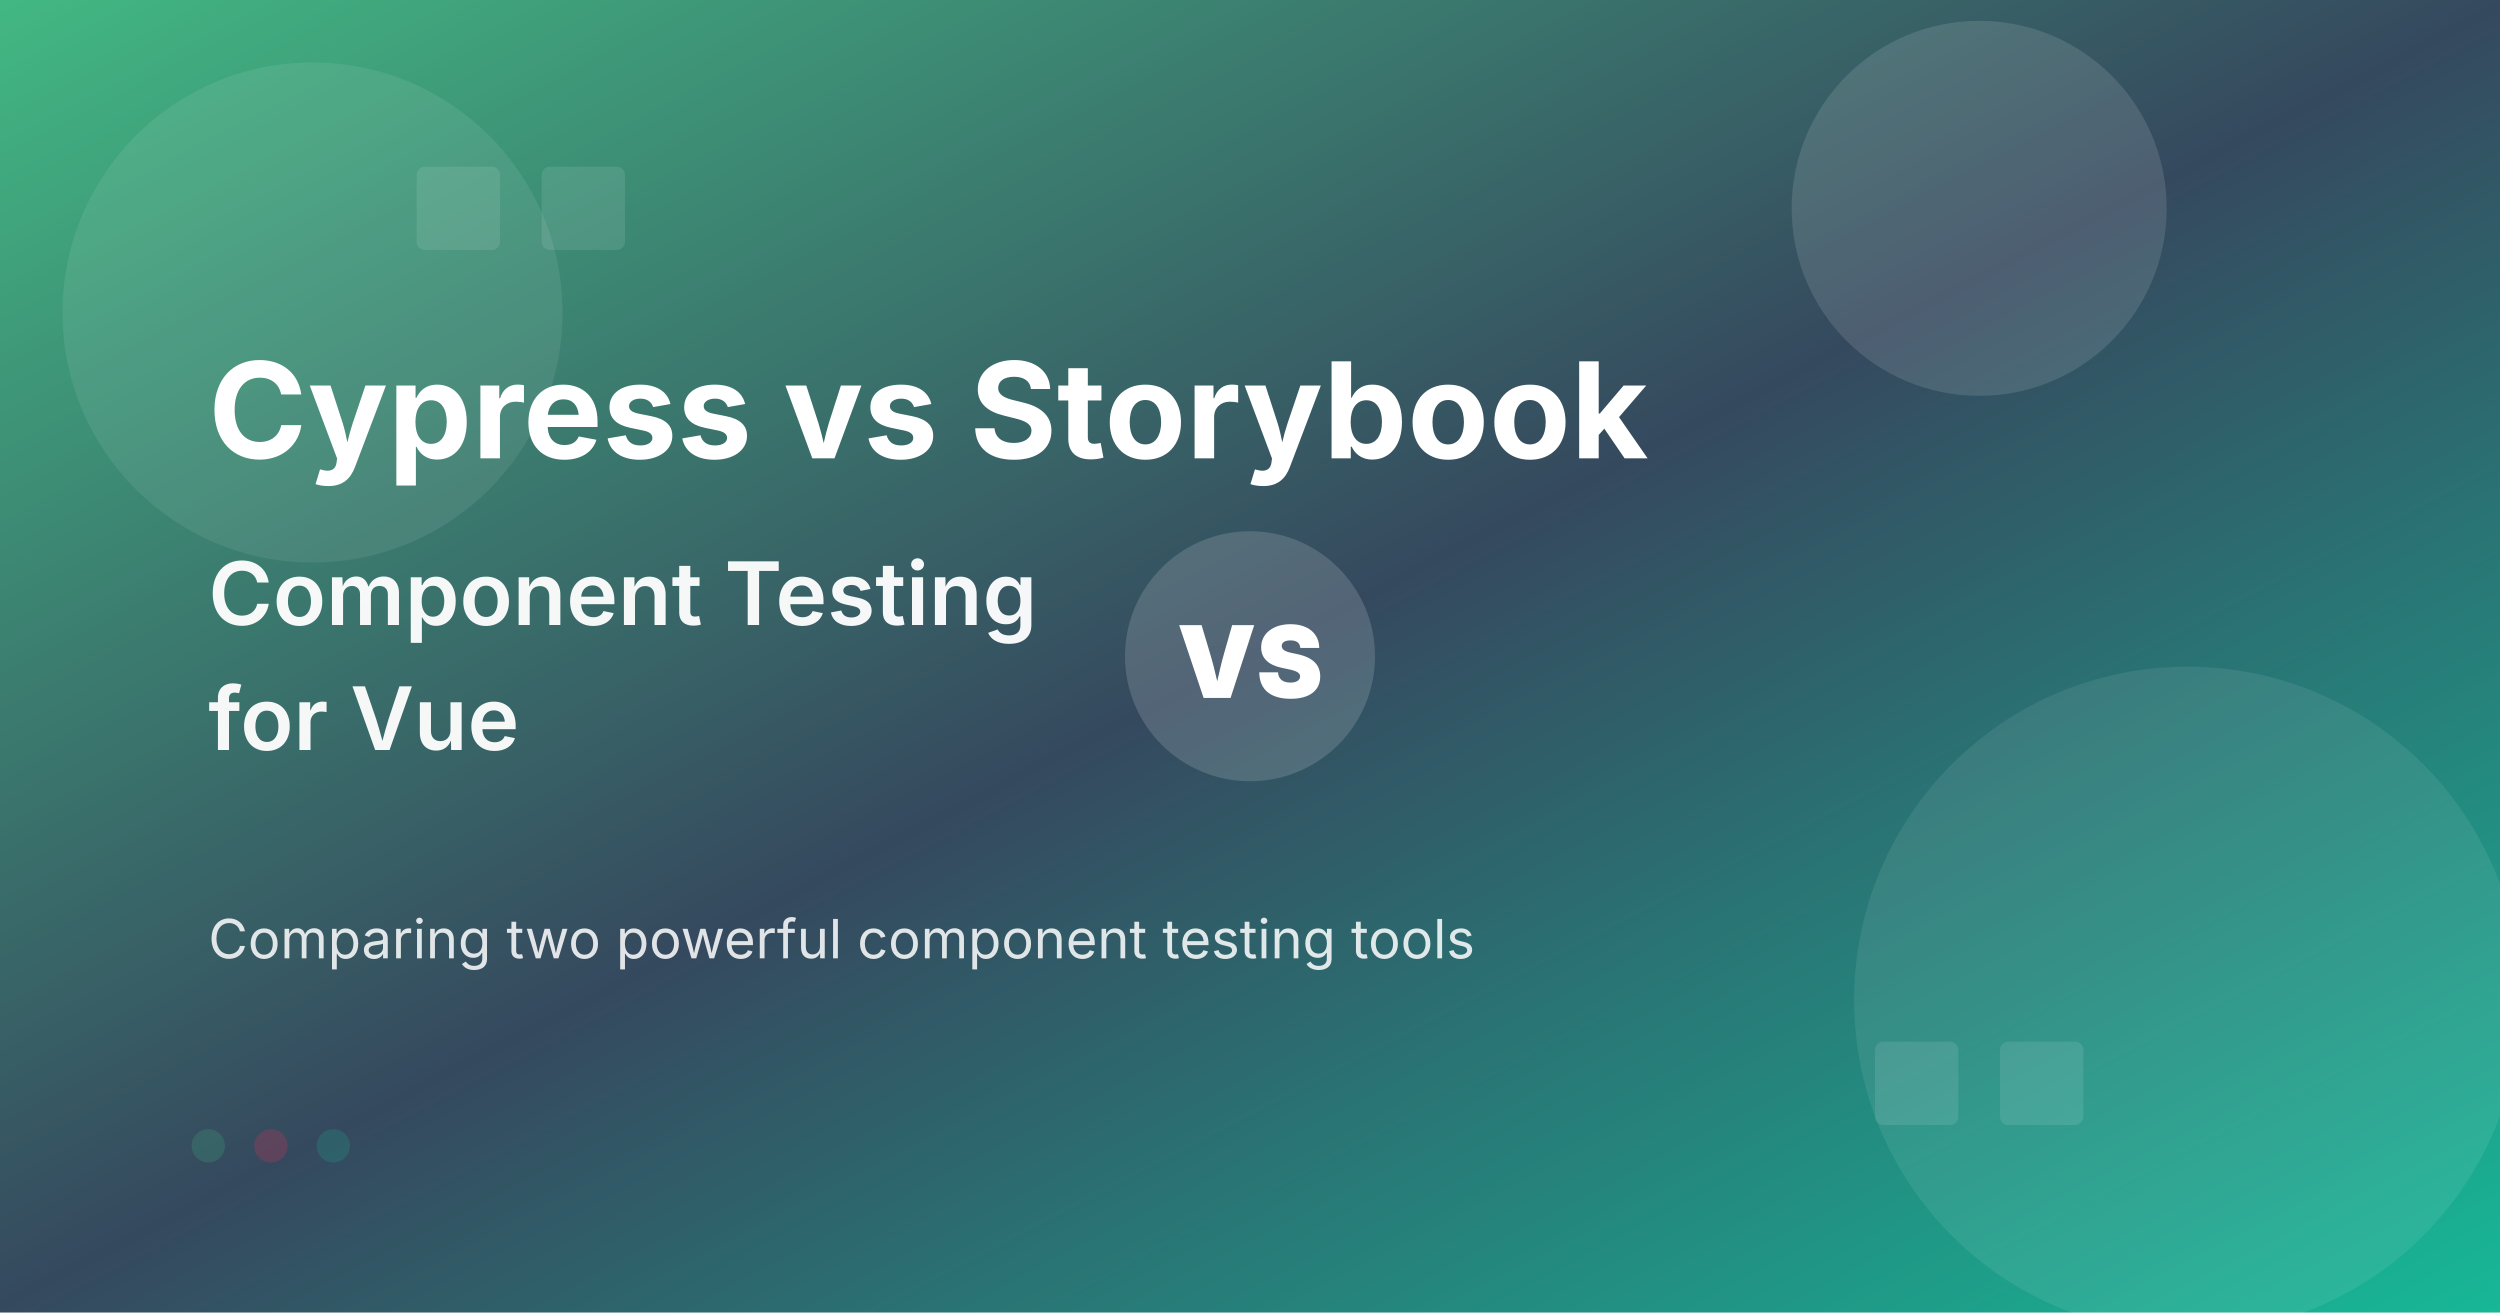
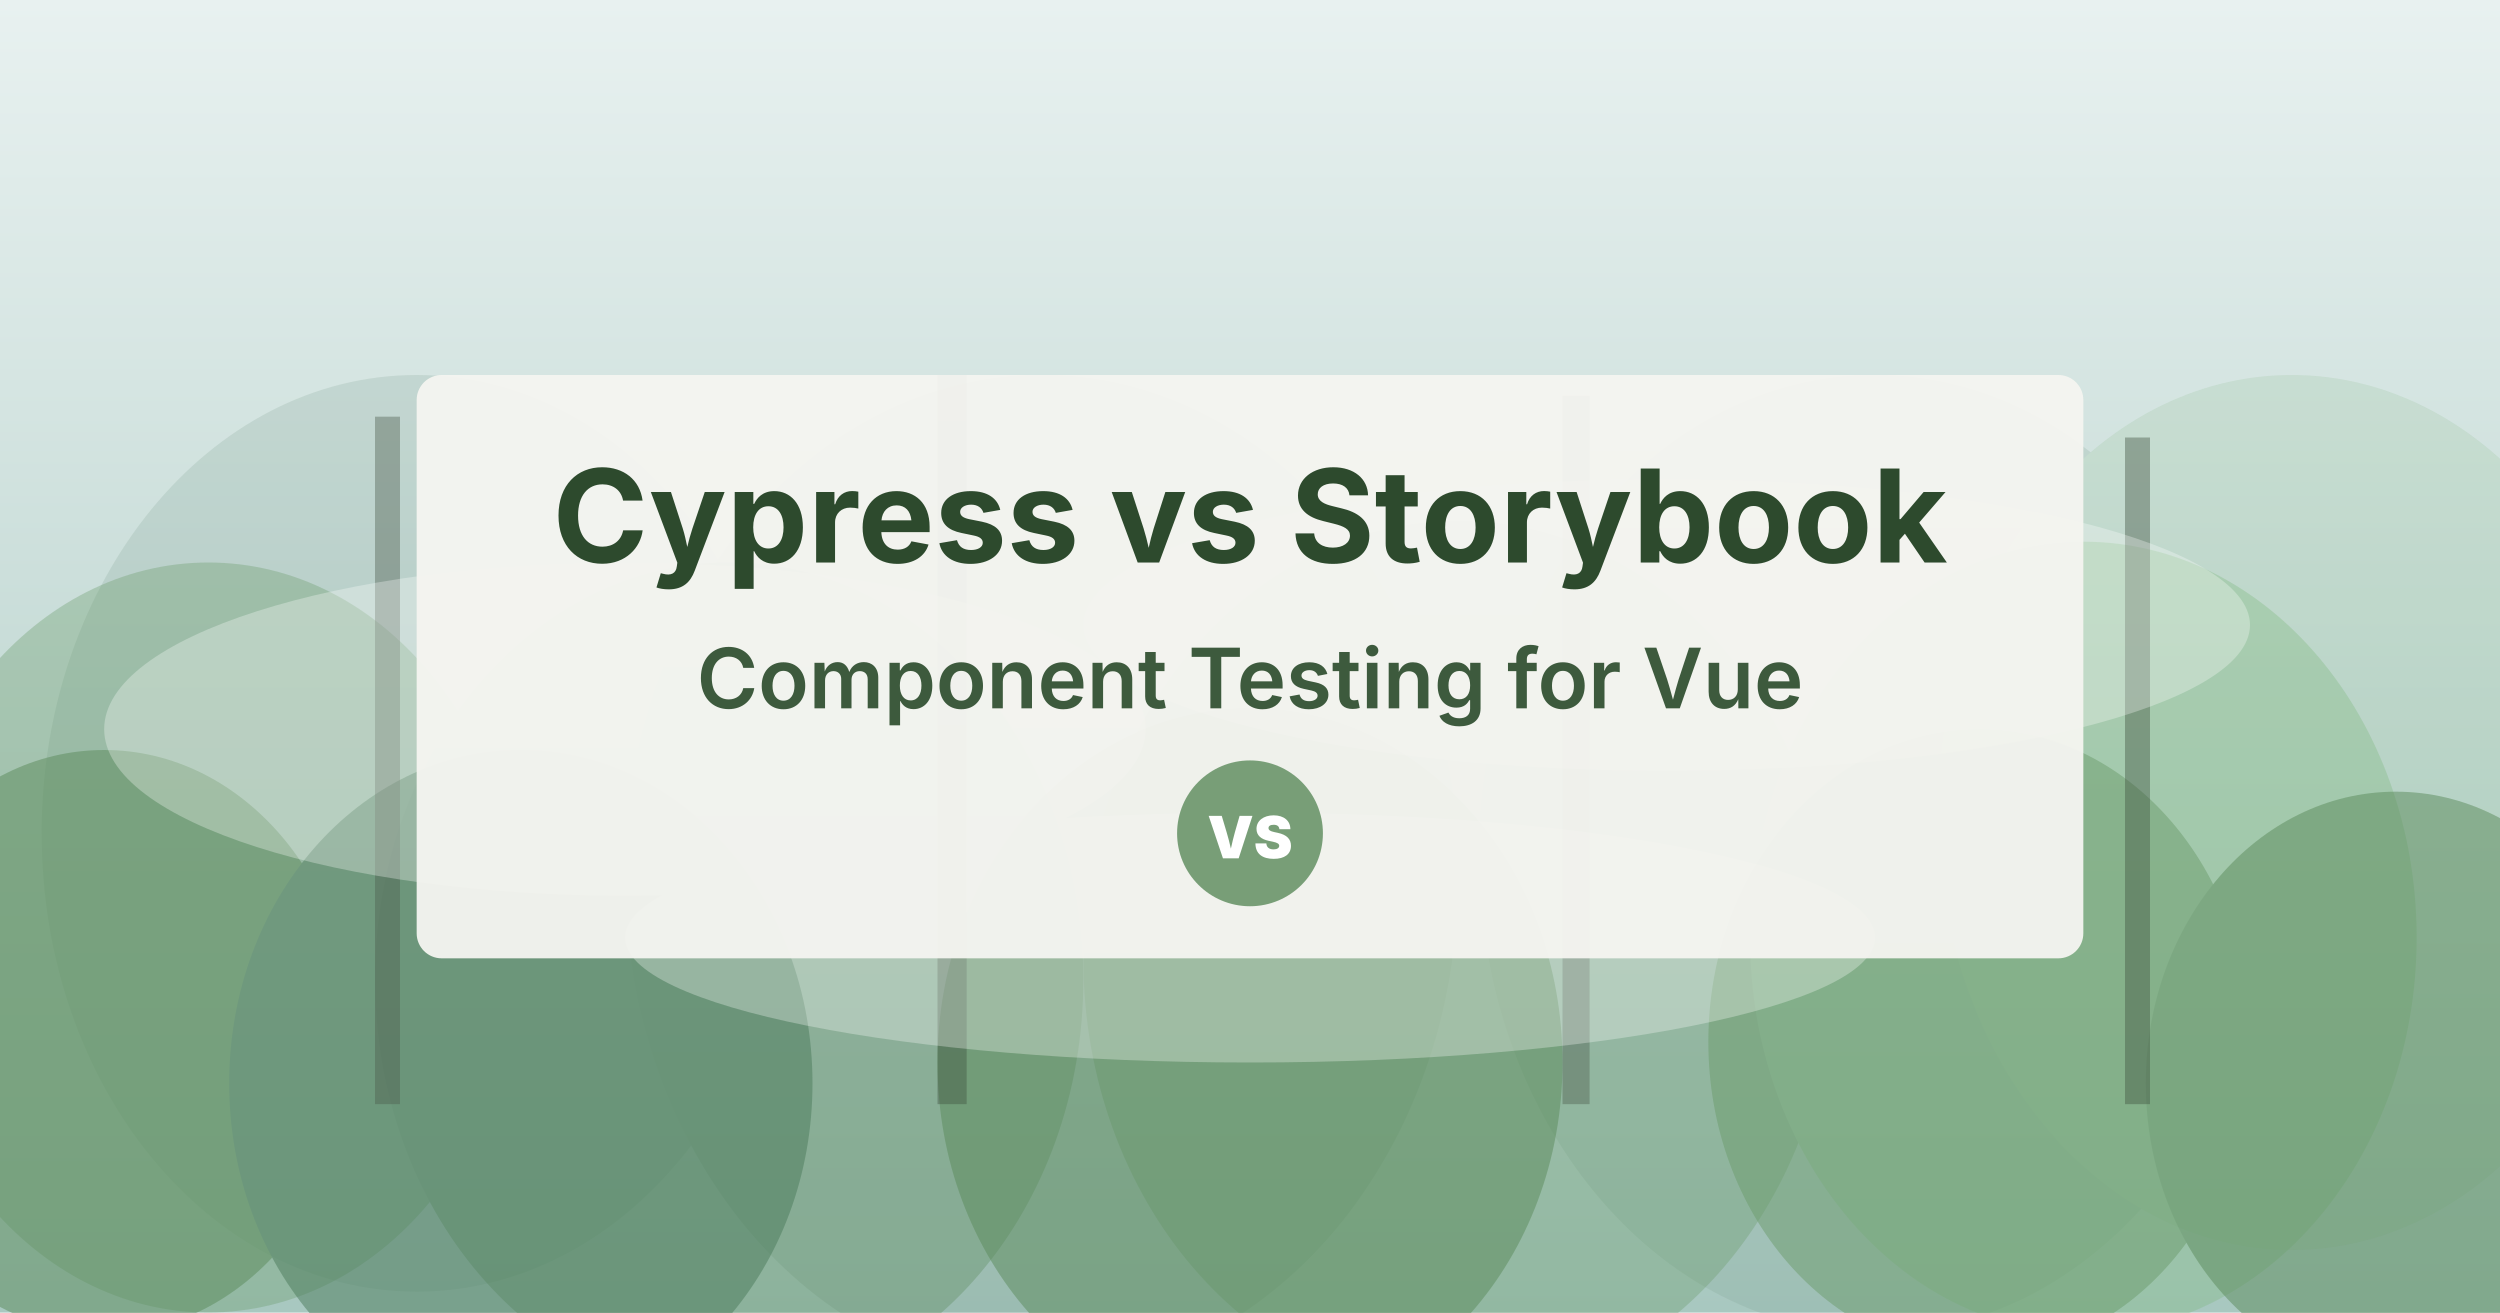
<svg xmlns="http://www.w3.org/2000/svg" width="1200" height="630" viewBox="0 0 1200 630" fill="none">
  <defs>
-     <linearGradient id="gradient1" x1="0%" y1="0%" x2="100%" y2="100%">
-       <stop offset="0%" style="stop-color:#42B883;stop-opacity:1" />
-       <stop offset="50%" style="stop-color:#35495E;stop-opacity:1" />
-       <stop offset="100%" style="stop-color:#17B897;stop-opacity:1" />
+     <linearGradient id="mistyGradient" x1="0%" y1="0%" x2="0%" y2="100%">
+       <stop offset="0%" style="stop-color:#e8f1f0;stop-opacity:1" />
+       <stop offset="100%" style="stop-color:#a8c8c0;stop-opacity:1" />
    </linearGradient>
  </defs>
-   <rect width="1200" height="630" fill="url(#gradient1)" />
-   <circle cx="150" cy="150" r="120" fill="white" opacity="0.08" />
-   <circle cx="1050" cy="480" r="160" fill="white" opacity="0.08" />
-   <circle cx="950" cy="100" r="90" fill="white" opacity="0.12" />
-   <g opacity="0.1">
-     <rect x="200" y="80" width="40" height="40" fill="white" rx="4" />
-     <rect x="260" y="80" width="40" height="40" fill="white" rx="4" />
-     <rect x="900" y="500" width="40" height="40" fill="white" rx="4" />
-     <rect x="960" y="500" width="40" height="40" fill="white" rx="4" />
+   <rect width="1200" height="630" fill="url(#mistyGradient)" />
+   <g opacity="0.2">
+     <ellipse cx="200" cy="400" rx="180" ry="220" fill="#7a9b8a" />
+     <ellipse cx="500" cy="420" rx="200" ry="240" fill="#6b8b7a" />
+     <ellipse cx="900" cy="410" rx="190" ry="230" fill="#7a9b8a" />
+     <ellipse cx="1100" cy="390" rx="170" ry="210" fill="#8fbc8f" />
  </g>
-   <circle cx="600" cy="315" r="60" fill="white" opacity="0.15" />
-   <text x="600" y="335" font-family="system-ui, -apple-system, sans-serif" font-size="48" font-weight="900" fill="white" text-anchor="middle">
-     VS
-   </text>
-   <text x="100" y="220" font-family="system-ui, -apple-system, sans-serif" font-size="64" font-weight="700" fill="white">
-     Cypress vs Storybook
-   </text>
-   <text x="100" y="300" font-family="system-ui, -apple-system, sans-serif" font-size="42" font-weight="600" fill="white" opacity="0.95">
-     Component Testing
-   </text>
-   <text x="100" y="360" font-family="system-ui, -apple-system, sans-serif" font-size="42" font-weight="600" fill="white" opacity="0.95">
-     for Vue
-   </text>
-   <text x="100" y="460" font-family="system-ui, -apple-system, sans-serif" font-size="26" fill="white" opacity="0.85">
-     Comparing two powerful component testing tools
-   </text>
-   <g opacity="0.2">
-     <circle cx="100" cy="550" r="8" fill="#42B883" />
-     <circle cx="130" cy="550" r="8" fill="#FF2D55" />
-     <circle cx="160" cy="550" r="8" fill="#17B897" />
+   <g opacity="0.35">
+     <ellipse cx="100" cy="450" rx="150" ry="180" fill="#6b9b6b" />
+     <ellipse cx="350" cy="470" rx="170" ry="200" fill="#5a8a5a" />
+     <ellipse cx="700" cy="460" rx="180" ry="210" fill="#6b9b6b" />
+     <ellipse cx="1000" cy="450" rx="160" ry="190" fill="#7fb87f" />
+   </g>
+   <g opacity="0.5">
+     <ellipse cx="50" cy="500" rx="120" ry="140" fill="#5a8a5a" />
+     <ellipse cx="250" cy="520" rx="140" ry="160" fill="#4a7a5a" />
+     <ellipse cx="600" cy="510" rx="150" ry="170" fill="#5a8a5a" />
+     <ellipse cx="950" cy="500" rx="130" ry="150" fill="#6b9b6b" />
+     <ellipse cx="1150" cy="520" rx="120" ry="140" fill="#5a8a5a" />
+   </g>
+   <g opacity="0.4">
+     <rect x="180" y="200" width="12" height="330" fill="#4a5a4a" />
+     <rect x="450" y="180" width="14" height="350" fill="#3d4d3d" />
+     <rect x="750" y="190" width="13" height="340" fill="#4a5a4a" />
+     <rect x="1020" y="210" width="12" height="320" fill="#3d4d3d" />
+   </g>
+   <g opacity="0.3">
+     <ellipse cx="300" cy="350" rx="250" ry="80" fill="white" />
+     <ellipse cx="800" cy="300" rx="280" ry="70" fill="white" />
+     <ellipse cx="600" cy="450" rx="300" ry="60" fill="white" />
+   </g>
+   <g>
+     <rect x="200" y="180" width="800" height="280" fill="#f5f5f0" opacity="0.95" rx="12" />
+     <text x="600" y="270" font-family="system-ui, -apple-system, sans-serif" font-size="62" font-weight="700" fill="#2d4a2d" text-anchor="middle">
+       Cypress vs Storybook
+     </text>
+     <text x="600" y="340" font-family="system-ui, -apple-system, sans-serif" font-size="40" font-weight="600" fill="#3d5a3d" text-anchor="middle">
+       Component Testing for Vue
+     </text>
+     <circle cx="600" cy="400" r="35" fill="#5a8a5a" opacity="0.8" />
+     <text x="600" y="412" font-family="system-ui, -apple-system, sans-serif" font-size="28" font-weight="900" fill="white" text-anchor="middle">
+       VS
+     </text>
  </g>
</svg>
